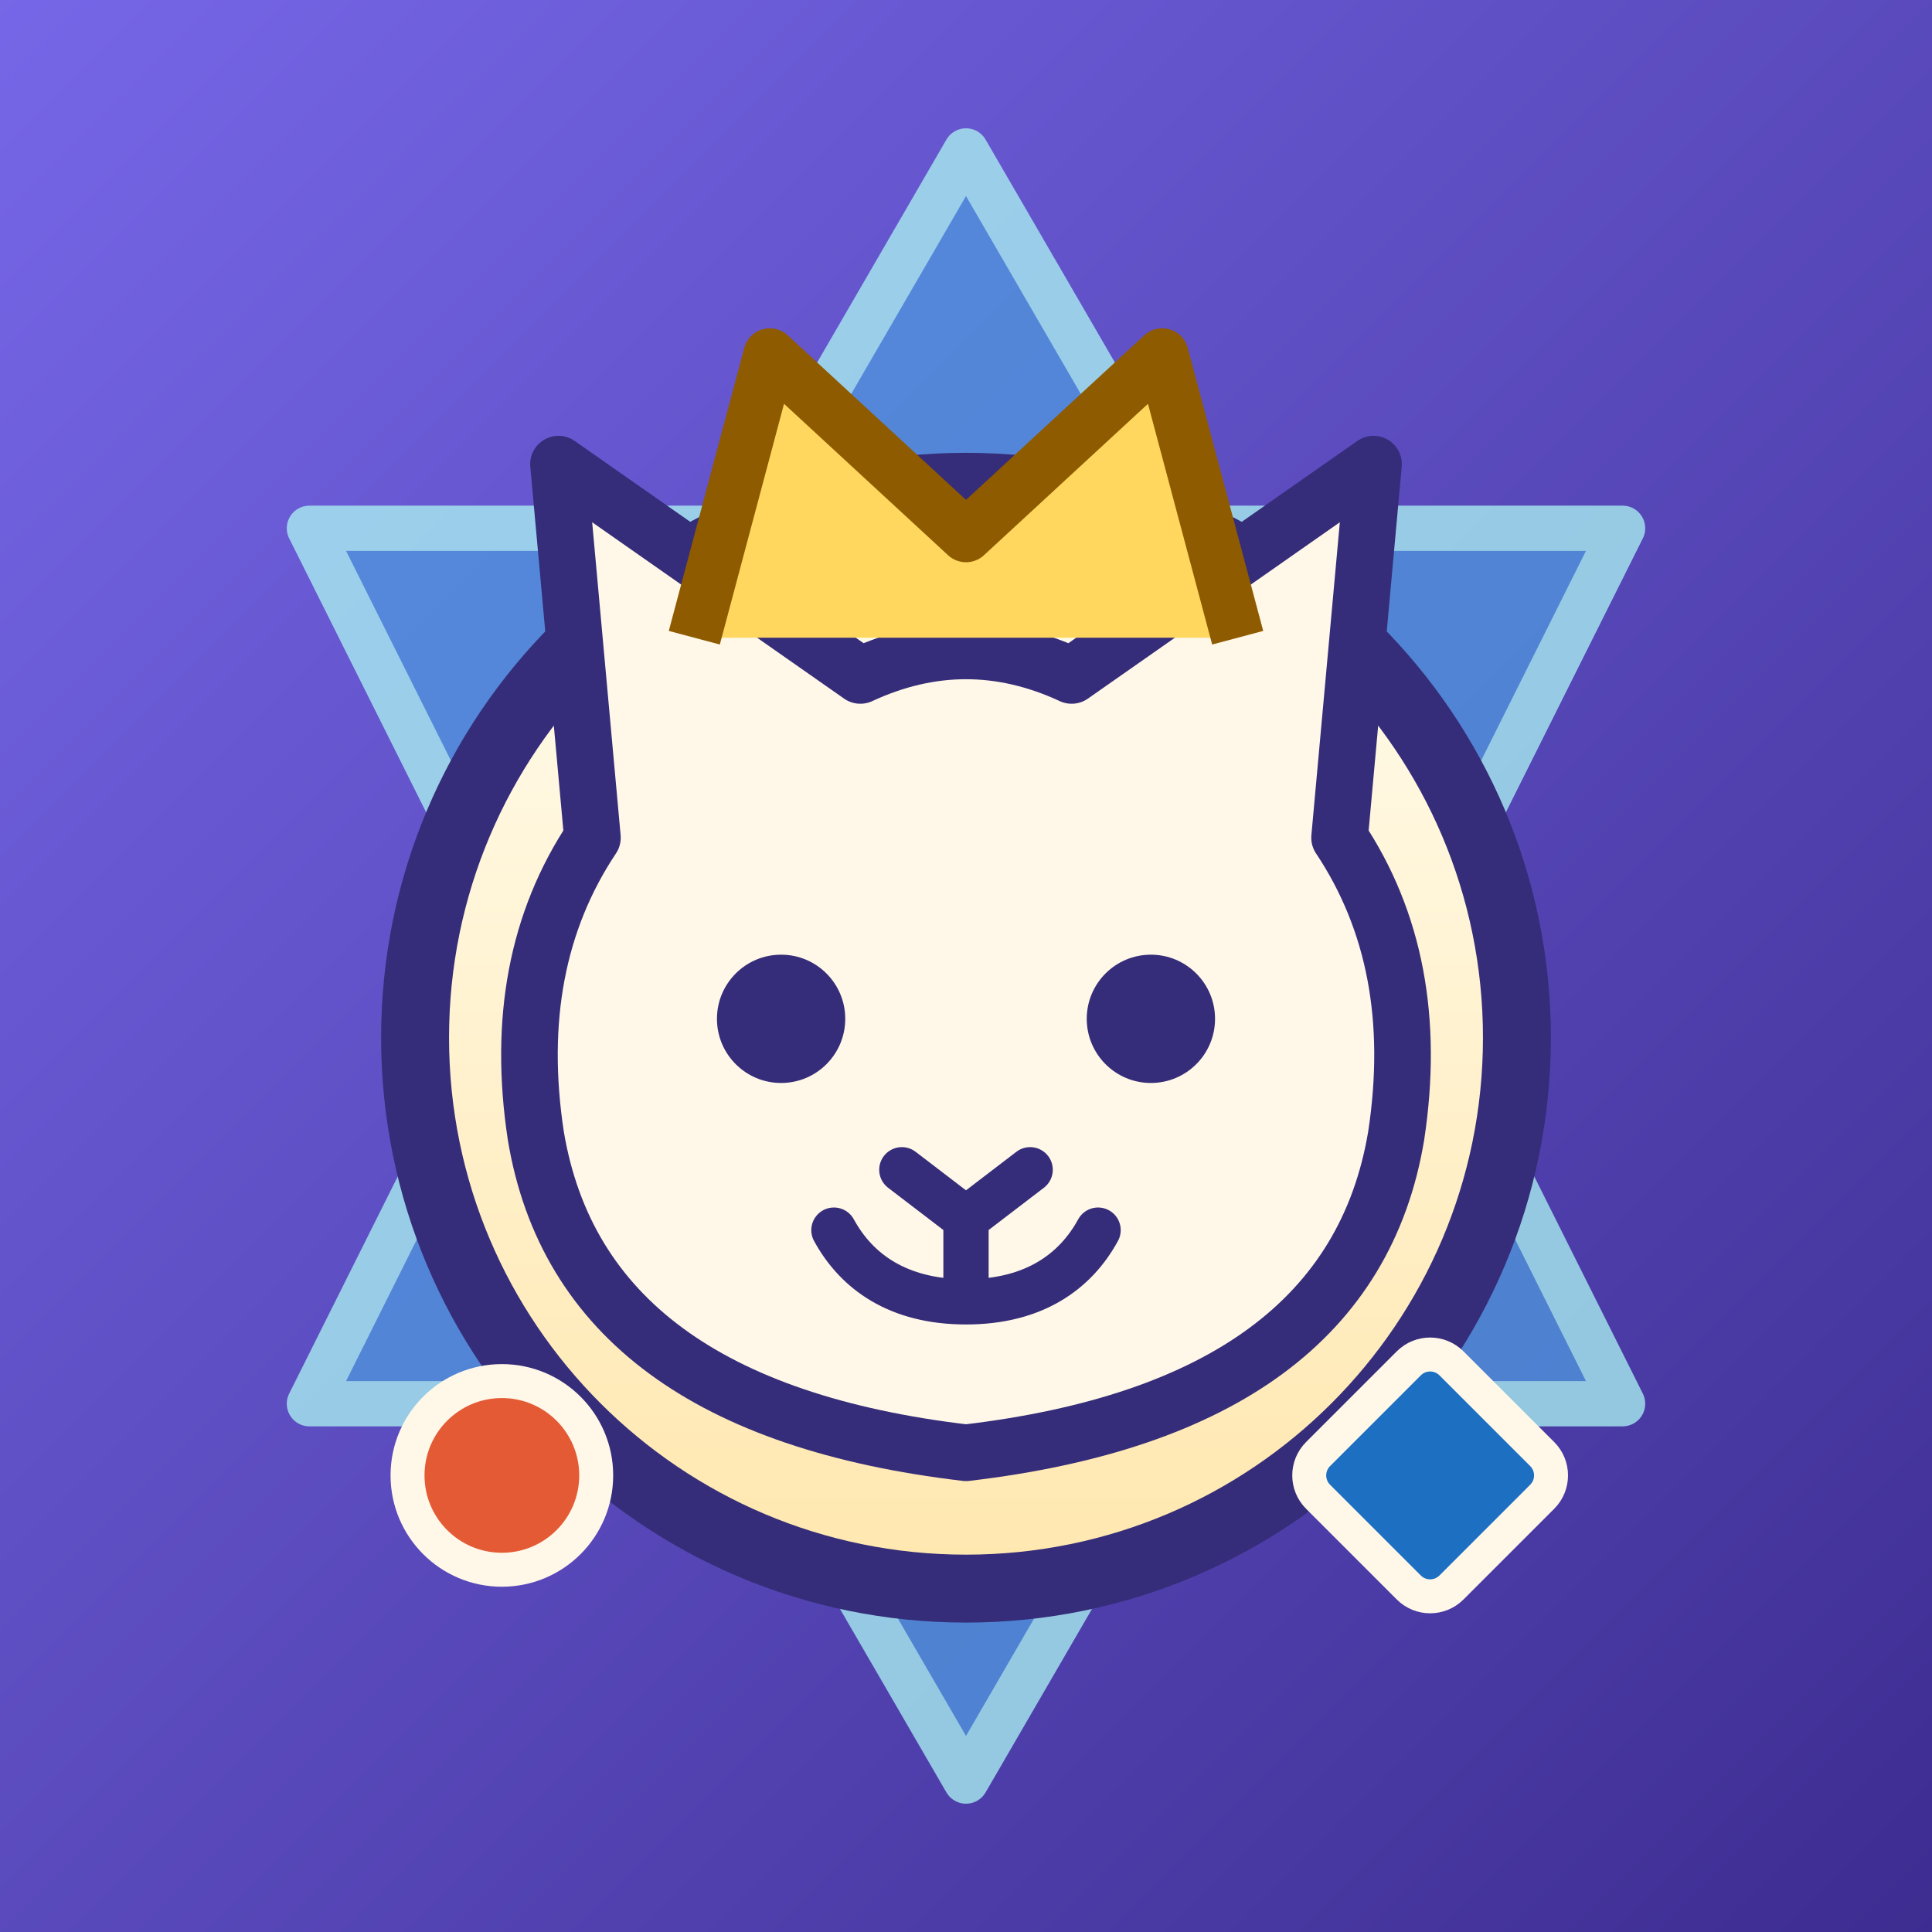
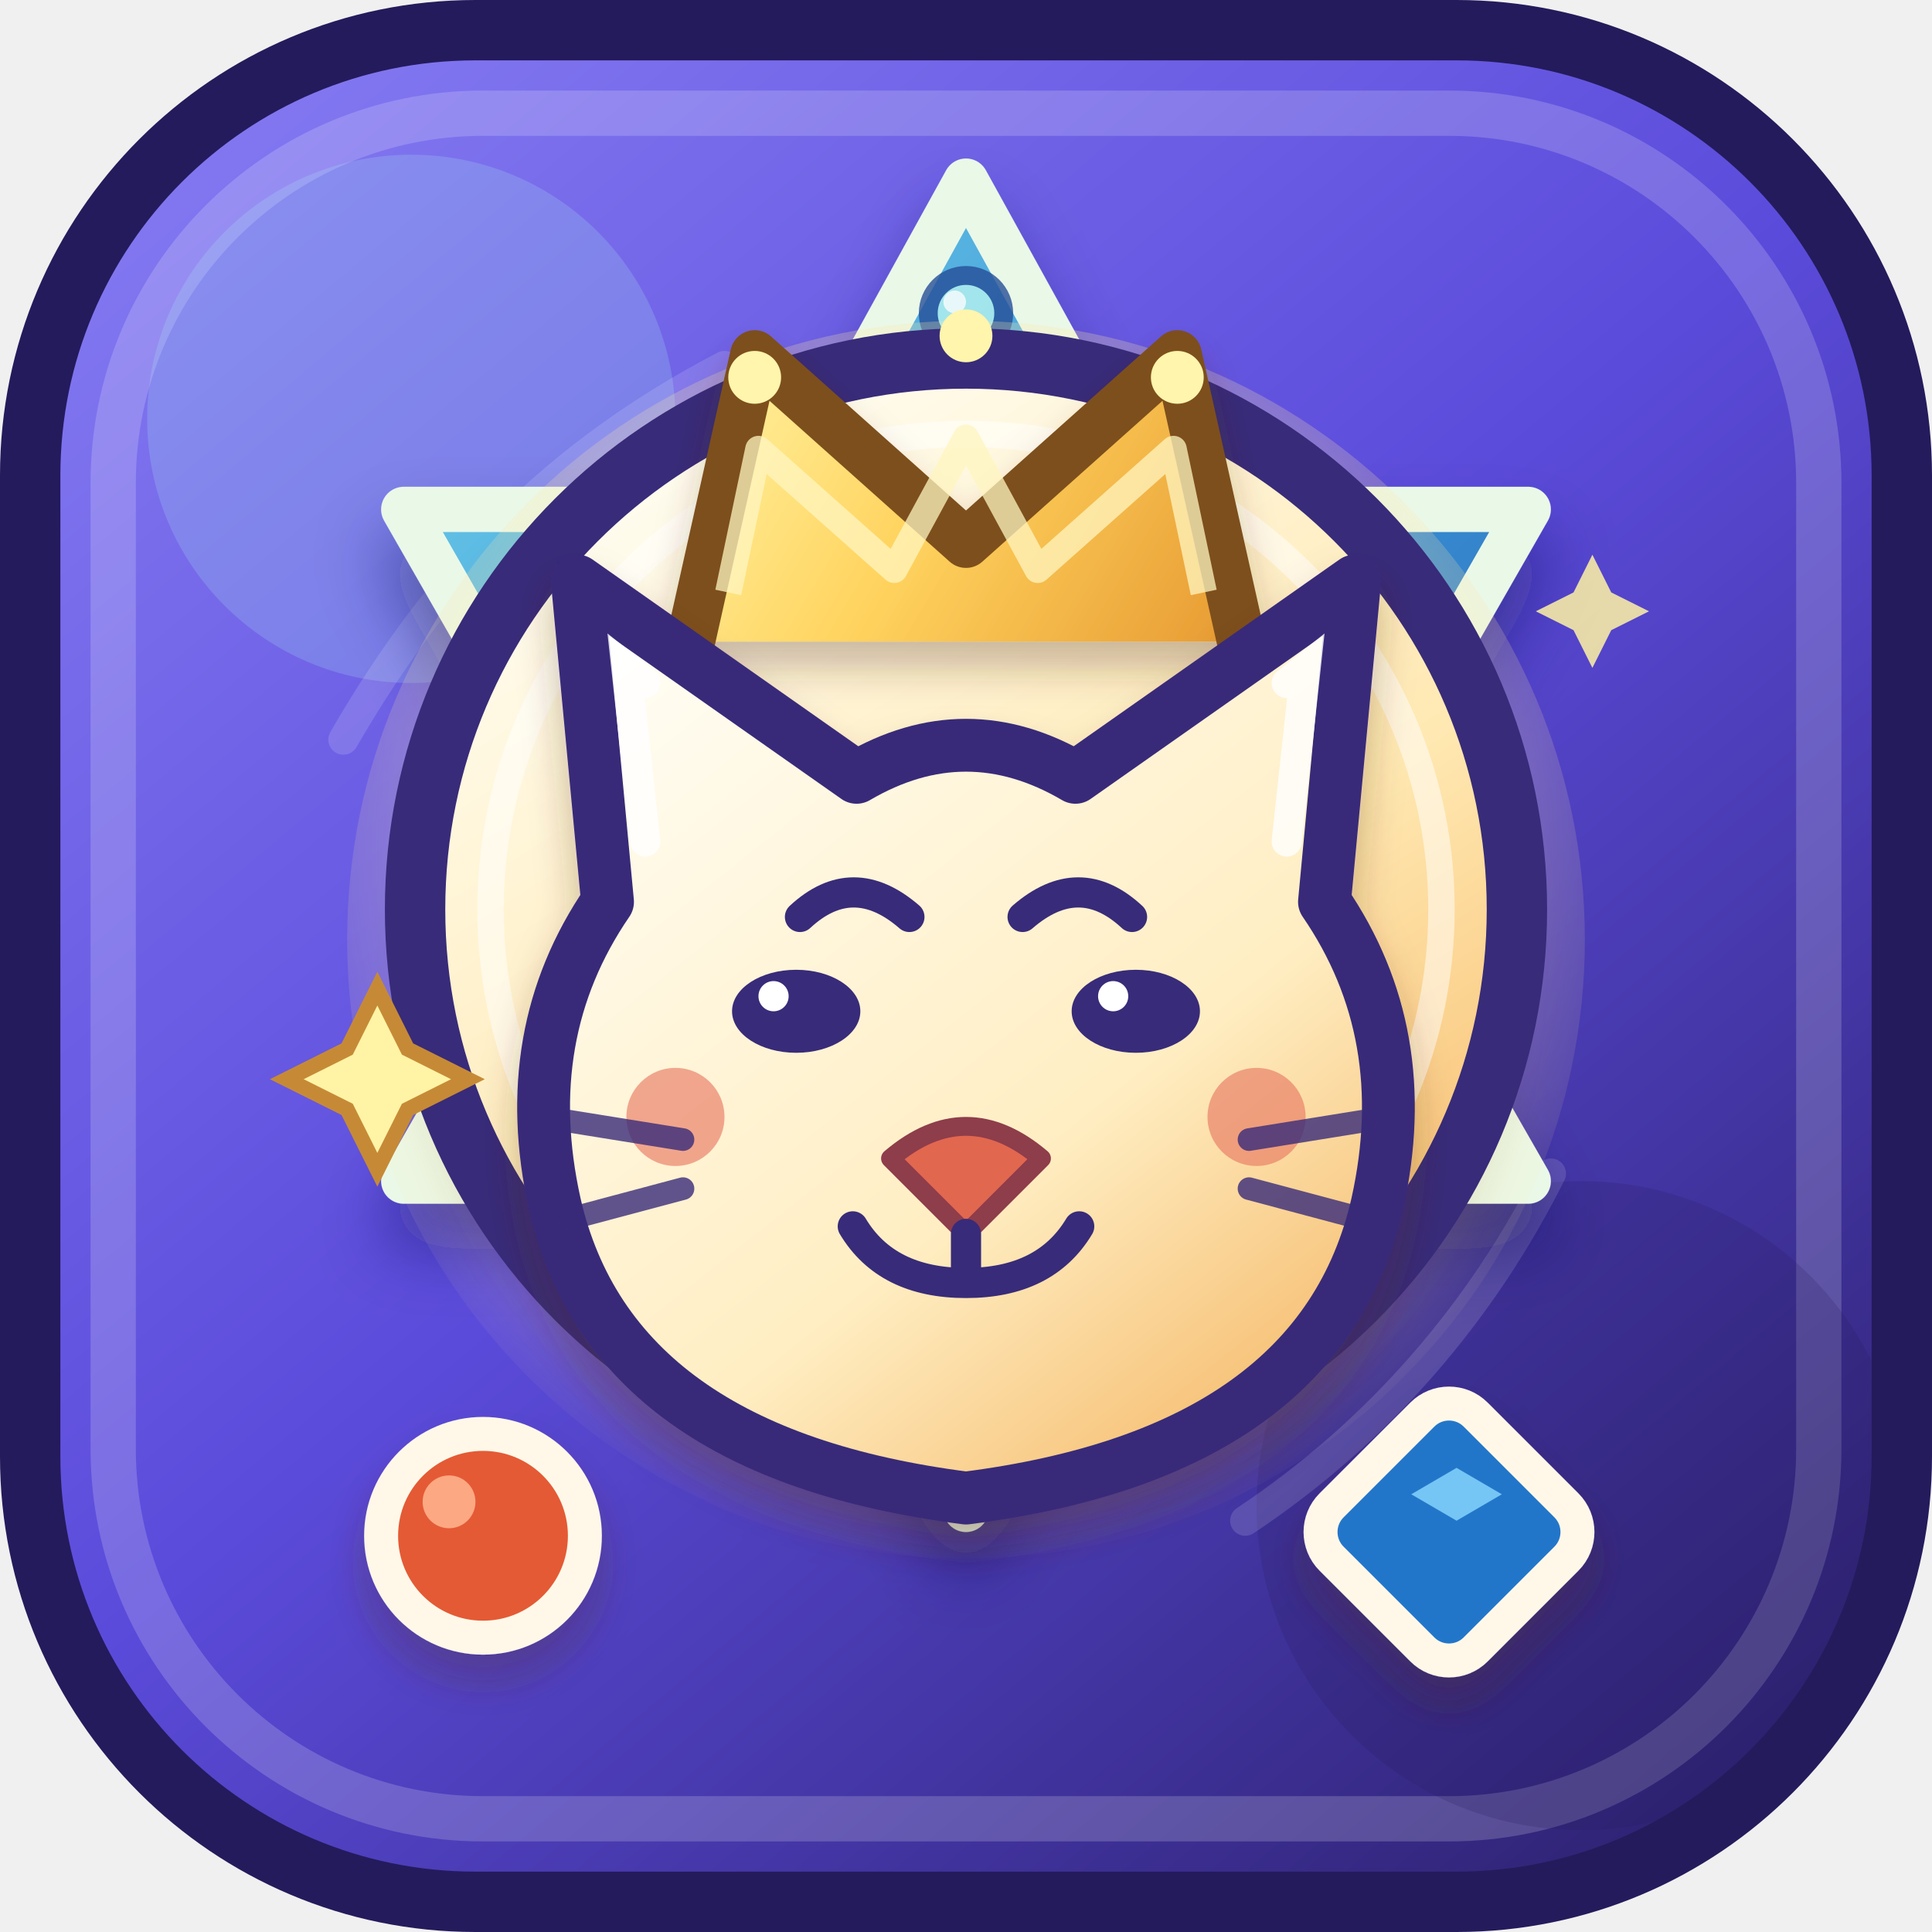
<svg xmlns="http://www.w3.org/2000/svg" viewBox="0 0 512 512" role="img" aria-labelledby="title description">
  <defs>
-     <linearGradient id="bg" x1="0" y1="0" x2="1" y2="1">
-       <stop offset="0" stop-color="#7667e8" />
-       <stop offset="1" stop-color="#3d2d91" />
+     <linearGradient id="bg" x1="72" y1="34" x2="444" y2="478" gradientUnits="userSpaceOnUse">
+       <stop offset="0" stop-color="#8176f0" />
+       <stop offset=".48" stop-color="#5b4bdb" />
+       <stop offset="1" stop-color="#302477" />
    </linearGradient>
-     <linearGradient id="badge" x1="0" y1="0" x2="0" y2="1">
+     <linearGradient id="board" x1="118" y1="92" x2="380" y2="356" gradientUnits="userSpaceOnUse">
+       <stop offset="0" stop-color="#68c9e8" />
+       <stop offset=".52" stop-color="#388ed4" />
+       <stop offset="1" stop-color="#2461ae" />
+     </linearGradient>
+     <linearGradient id="medal" x1="170" y1="120" x2="340" y2="390" gradientUnits="userSpaceOnUse">
      <stop offset="0" stop-color="#fffdf1" />
-       <stop offset="1" stop-color="#ffe7ae" />
+       <stop offset=".54" stop-color="#ffe9b3" />
+       <stop offset="1" stop-color="#f7b968" />
    </linearGradient>
+     <linearGradient id="cat" x1="177" y1="163" x2="341" y2="370" gradientUnits="userSpaceOnUse">
+       <stop offset="0" stop-color="#fffdf4" />
+       <stop offset=".65" stop-color="#ffeec3" />
+       <stop offset="1" stop-color="#f6bf73" />
+     </linearGradient>
+     <linearGradient id="crown" x1="186" y1="90" x2="326" y2="174" gradientUnits="userSpaceOnUse">
+       <stop offset="0" stop-color="#fff4a5" />
+       <stop offset=".45" stop-color="#ffd35e" />
+       <stop offset="1" stop-color="#e79a32" />
+     </linearGradient>
+     <radialGradient id="glow" cx="50%" cy="43%" r="58%">
+       <stop offset="0" stop-color="#fff9dc" stop-opacity=".92" />
+       <stop offset=".7" stop-color="#ffe6a4" stop-opacity=".3" />
+       <stop offset="1" stop-color="#ffe6a4" stop-opacity="0" />
+     </radialGradient>
+     <filter id="shadow" x="-25%" y="-25%" width="150%" height="160%">
+       <feDropShadow dx="0" dy="12" stdDeviation="9" flood-color="#201650" flood-opacity=".42" />
+     </filter>
+     <filter id="softShadow" x="-25%" y="-25%" width="150%" height="160%">
+       <feDropShadow dx="0" dy="7" stdDeviation="5" flood-color="#55331c" flood-opacity=".3" />
+     </filter>
  </defs>
-   <rect width="512" height="512" fill="url(#bg)" />
-   <path d="m256 40 58 100h116l-58 116 58 116H314l-58 100-58-100H82l58-116-58-116h116z" fill="#4f95dd" opacity=".78" stroke="#a9eff1" stroke-width="12" stroke-linejoin="round" />
-   <circle cx="256" cy="275" r="146" fill="url(#badge)" stroke="#352d79" stroke-width="18" />
-   <path d="M157 222 148 123l80 56q28-13 56 0l80-56-9 99q22 33 15 79-12 72-114 84-102-12-114-84-7-46 15-79Z" fill="#fff8e8" stroke="#352d79" stroke-width="15" stroke-linejoin="round" />
-   <path d="m184 169 20-75 52 48 52-48 20 75" fill="#ffd75e" stroke="#8e5b00" stroke-width="14" stroke-linejoin="round" />
-   <circle cx="207" cy="270" r="17" fill="#352d79" />
-   <circle cx="305" cy="270" r="17" fill="#352d79" />
-   <path d="m239 310 17 13 17-13M256 323v22m0 0c-18 0-29-8-35-19m35 19c18 0 29-8 35-19" fill="none" stroke="#352d79" stroke-width="12" stroke-linecap="round" stroke-linejoin="round" />
-   <circle cx="133" cy="391" r="25" fill="#e45a35" stroke="#fff8e8" stroke-width="9" />
-   <rect x="354" y="366" width="50" height="50" rx="8" fill="#1d6fc1" stroke="#fff8e8" stroke-width="9" transform="rotate(45 379 391)" />
+   <rect x="8" y="8" width="496" height="496" rx="118" fill="url(#bg)" stroke="#241b5c" stroke-width="16" />
+   <rect x="30" y="30" width="452" height="452" rx="98" fill="none" stroke="#fff" stroke-opacity=".18" stroke-width="12" />
+   <circle cx="109" cy="111" r="70" fill="#a9eff1" opacity=".2" />
+   <circle cx="419" cy="399" r="86" fill="#231959" opacity=".2" />
+   <path d="M91 196c26-45 57-76 101-99M411 311c-18 36-45 68-81 92" fill="none" stroke="#fff" stroke-linecap="round" stroke-width="8" opacity=".14" />
+   <path d="m256 48 48 87h101l-51 89 51 89H304l-48 87-48-87H107l51-89-51-89h101z" fill="url(#board)" stroke="#eaf8e8" stroke-width="12" stroke-linejoin="round" filter="url(#shadow)" />
+   <g fill="#b7f3ef" stroke="#254d97" stroke-width="5" opacity=".8">
+     <circle cx="256" cy="83" r="10" />
+     <circle cx="218" cy="151" r="10" />
+     <circle cx="294" cy="151" r="10" />
+     <circle cx="179" cy="219" r="10" />
+     <circle cx="333" cy="219" r="10" />
+     <circle cx="218" cy="287" r="10" />
+     <circle cx="294" cy="287" r="10" />
+     <circle cx="256" cy="355" r="10" />
+   </g>
+   <g fill="#fff" opacity=".75">
+     <circle cx="253" cy="80" r="3" />
+     <circle cx="215" cy="148" r="3" />
+     <circle cx="291" cy="148" r="3" />
+     <circle cx="176" cy="216" r="3" />
+     <circle cx="330" cy="216" r="3" />
+     <circle cx="215" cy="284" r="3" />
+     <circle cx="291" cy="284" r="3" />
+     <circle cx="253" cy="352" r="3" />
+   </g>
+   <circle cx="256" cy="249" r="164" fill="url(#glow)" />
+   <circle cx="256" cy="249" r="147" fill="#261d65" opacity=".34" filter="url(#softShadow)" />
+   <circle cx="256" cy="241" r="146" fill="url(#medal)" stroke="#382b79" stroke-width="16" />
+   <circle cx="256" cy="241" r="126" fill="none" stroke="#fff" stroke-opacity=".5" stroke-width="7" />
+   <path d="m183 170 17-76 56 50 56-50 17 76" fill="url(#crown)" stroke="#7d501e" stroke-width="13" stroke-linejoin="round" filter="url(#softShadow)" />
+   <path d="m193 157 8-38 36 32 19-35 19 35 36-32 8 38" fill="none" stroke="#fff6c0" stroke-width="7" stroke-linejoin="round" opacity=".75" />
+   <circle cx="200" cy="100" r="7" fill="#fff5ac" />
+   <circle cx="256" cy="89" r="7" fill="#fff5ac" />
+   <circle cx="312" cy="100" r="7" fill="#fff5ac" />
+   <path d="M161 239 153 154l74 52q29-17 58 0l74-52-8 85q24 35 14 80-15 66-109 78-94-12-109-78-10-45 14-80Z" fill="url(#cat)" stroke="#382b79" stroke-width="14" stroke-linejoin="round" filter="url(#softShadow)" />
+   <path d="m171 181-5-4 5 46M341 181l5-4-5 46" fill="none" stroke="#fff" stroke-width="8" stroke-linecap="round" opacity=".8" />
+   <path d="M212 243q14-13 29 0M271 243q15-13 29 0" fill="none" stroke="#382b79" stroke-width="8" stroke-linecap="round" />
+   <ellipse cx="211" cy="268" rx="17" ry="11" fill="#382b79" />
+   <ellipse cx="301" cy="268" rx="17" ry="11" fill="#382b79" />
+   <circle cx="205" cy="264" r="4" fill="#fff" />
+   <circle cx="295" cy="264" r="4" fill="#fff" />
+   <circle cx="179" cy="296" r="13" fill="#e87b64" opacity=".65" />
+   <circle cx="333" cy="296" r="13" fill="#e87b64" opacity=".65" />
+   <path d="M236 307q20-17 40 0l-20 20z" fill="#e2674f" stroke="#8e3d4b" stroke-width="5" stroke-linejoin="round" />
+   <path d="M256 327v13M256 340q-21 0-30-15M256 340q21 0 30-15" fill="none" stroke="#382b79" stroke-width="8" stroke-linecap="round" />
+   <path d="m181 302-31-5m31 18-30 8m180-21 31-5m-31 18 30 8" fill="none" stroke="#382b79" stroke-width="6" stroke-linecap="round" opacity=".8" />
+   <g filter="url(#softShadow)">
+     <circle cx="128" cy="407" r="27" fill="#e45a35" stroke="#fff8e8" stroke-width="9" />
+     <circle cx="119" cy="398" r="7" fill="#ffb08c" opacity=".9" />
+     <rect x="357" y="379" width="54" height="54" rx="10" fill="#2376ca" stroke="#fff8e8" stroke-width="9" transform="rotate(45 384 406)" />
+     <path d="m374 396 12-7 12 7-12 7z" fill="#8ad9ff" opacity=".8" />
+   </g>
+   <path d="m92 278 8-16 8 16 16 8-16 8-8 16-8-16-16-8z" fill="#fff3a5" stroke="#c68a36" stroke-width="4" />
+   <path d="m417 157 5-10 5 10 10 5-10 5-5 10-5-10-10-5z" fill="#fff3a5" opacity=".85" />
</svg>
